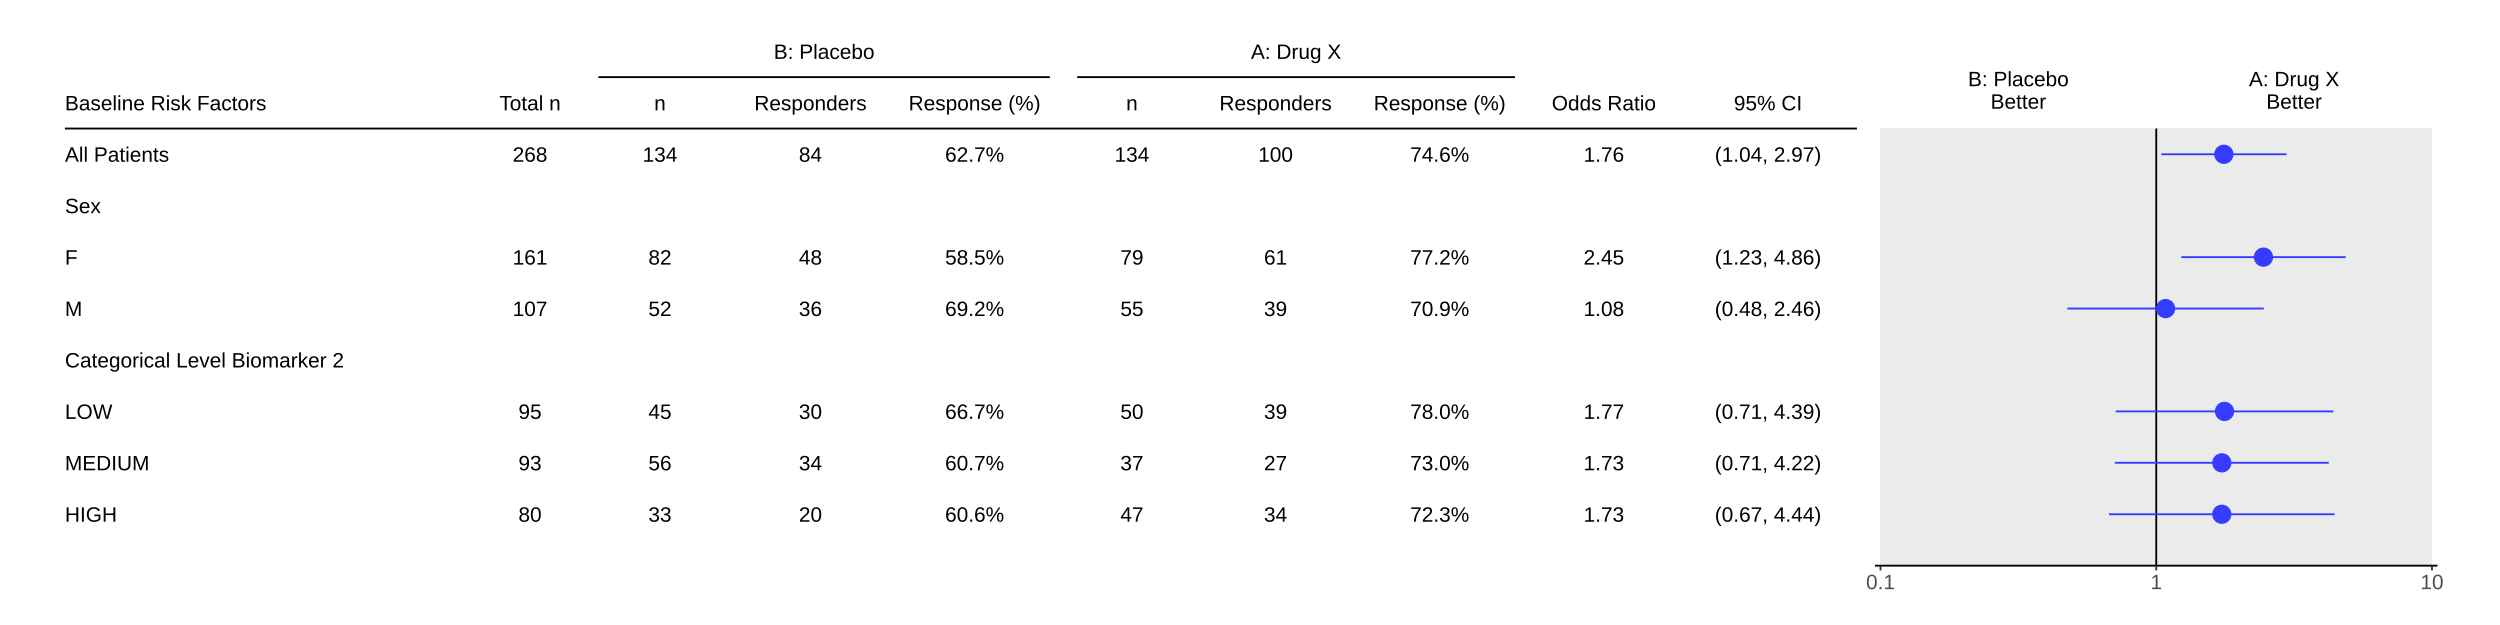
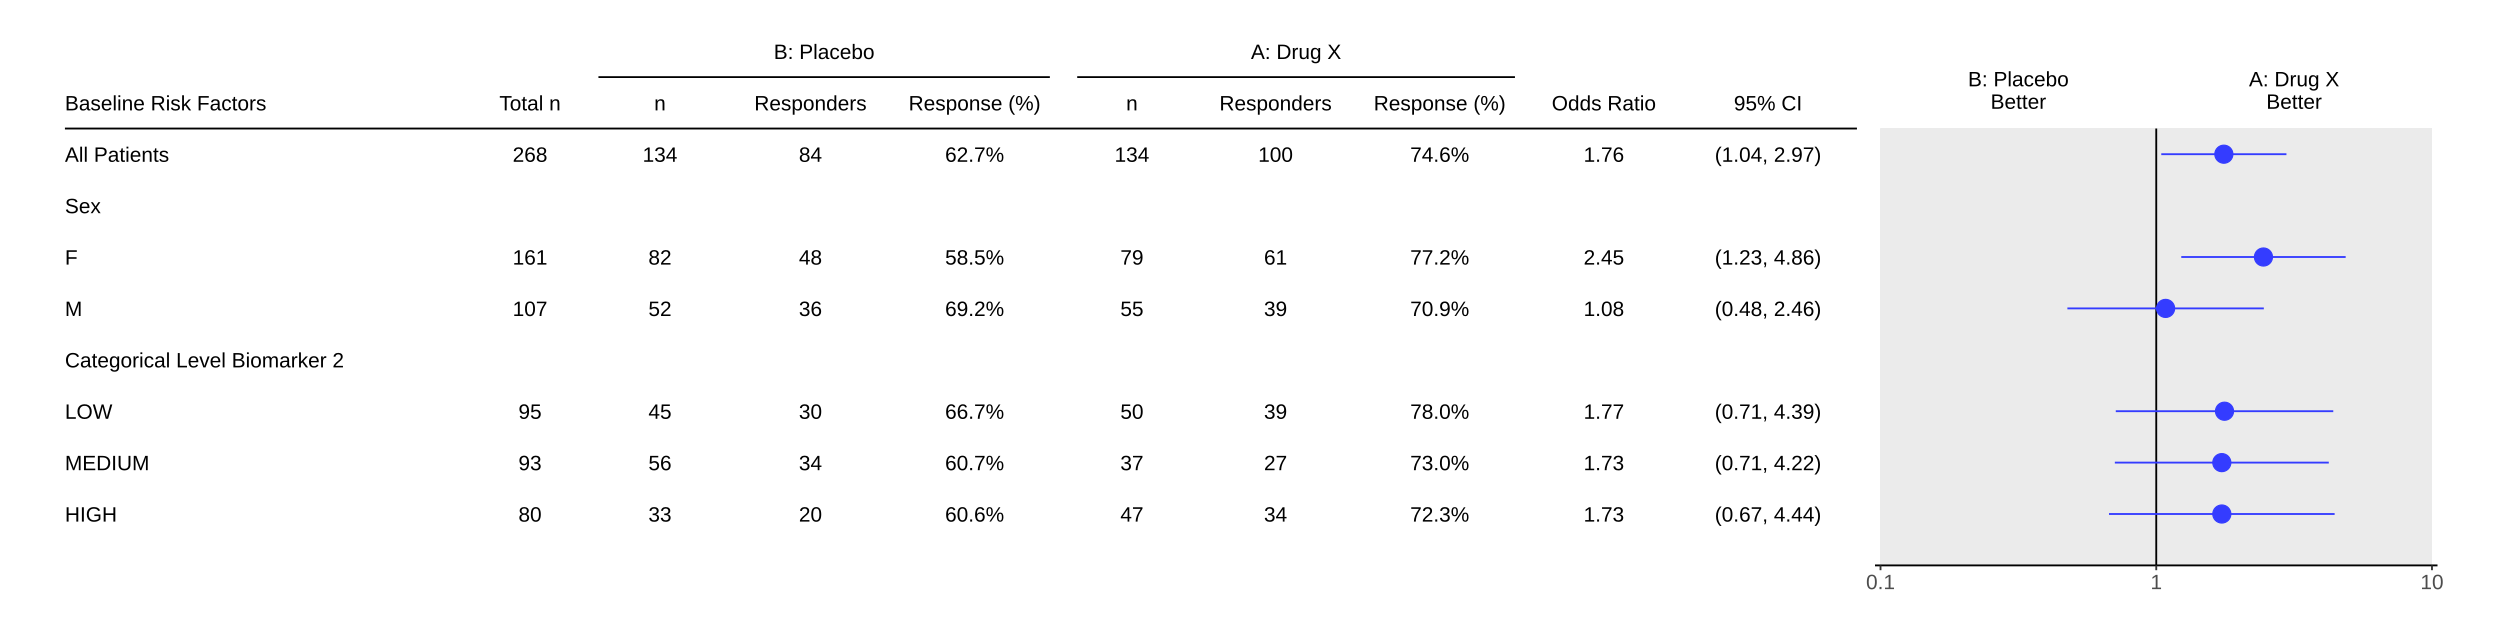
<svg xmlns="http://www.w3.org/2000/svg" class="svglite" width="1440.00pt" height="360.00pt" viewBox="0 0 1440.00 360.00">
  <defs>
    <style type="text/css">
    .svglite line, .svglite polyline, .svglite polygon, .svglite path, .svglite rect, .svglite circle {
      fill: none;
      stroke: #000000;
      stroke-linecap: round;
      stroke-linejoin: round;
      stroke-miterlimit: 10.00;
    }
    .svglite text {
      white-space: pre;
    }
  </style>
  </defs>
  <rect width="100%" height="100%" style="stroke: none; fill: none;" />
  <defs>
    <clipPath id="cpMC4wMHwxNDQwLjAwfDAuMDB8MzYwLjAw">
      <rect x="0.00" y="0.00" width="1440.00" height="360.00" />
    </clipPath>
  </defs>
  <g clip-path="url(#cpMC4wMHwxNDQwLjAwfDAuMDB8MzYwLjAw)">
</g>
  <defs>
-     <clipPath id="cpMjcuMDB8MTA4MC4wMHwwLjAwfDMyNS44Mw==">
-       <rect x="27.00" y="0" width="1053.00" height="325.83" />
+     <clipPath id="cpMjcuMDB8MTA4MC4wMHwwLjAwfDMyNS42OA==">
+       <rect x="27.00" y="0.00" width="1053.00" height="325.68" />
    </clipPath>
  </defs>
-   <g clip-path="url(#cpMjcuMDB8MTA4MC4wMHwwLjAwfDMyNS44Mw==)">
-     <line x1="37.40" y1="74.05" x2="1069.60" y2="74.05" style="stroke-width: 1.07; stroke-linecap: butt;" />
-     <text x="474.71" y="33.92" text-anchor="middle" style="font-size: 12.00px; font-family: &quot;Arial&quot;;" textLength="58.05px" lengthAdjust="spacingAndGlyphs">B: Placebo</text>
-     <line x1="344.70" y1="44.43" x2="604.72" y2="44.43" style="stroke-width: 1.07; stroke-linecap: butt;" />
-     <text x="746.54" y="33.92" text-anchor="middle" style="font-size: 12.00px; font-family: &quot;Arial&quot;;" textLength="52.03px" lengthAdjust="spacingAndGlyphs">A: Drug X</text>
-     <line x1="620.47" y1="44.43" x2="872.61" y2="44.43" style="stroke-width: 1.07; stroke-linecap: butt;" />
-     <text x="37.40" y="63.54" style="font-size: 12.00px; font-family: &quot;Arial&quot;;" textLength="116.06px" lengthAdjust="spacingAndGlyphs">Baseline Risk Factors</text>
-     <text x="37.40" y="93.16" style="font-size: 12.00px; font-family: &quot;Arial&quot;;" textLength="60.03px" lengthAdjust="spacingAndGlyphs">All Patients</text>
-     <text x="37.40" y="122.78" style="font-size: 12.00px; font-family: &quot;Arial&quot;;" textLength="20.69px" lengthAdjust="spacingAndGlyphs">Sex</text>
-     <text x="37.40" y="152.40" style="font-size: 12.00px; font-family: &quot;Arial&quot;;" textLength="20.66px" lengthAdjust="spacingAndGlyphs">    F</text>
-     <text x="37.40" y="182.02" style="font-size: 12.00px; font-family: &quot;Arial&quot;;" textLength="23.34px" lengthAdjust="spacingAndGlyphs">    M</text>
-     <text x="37.40" y="211.65" style="font-size: 12.00px; font-family: &quot;Arial&quot;;" textLength="160.76px" lengthAdjust="spacingAndGlyphs">Categorical Level Biomarker 2</text>
-     <text x="37.40" y="241.27" style="font-size: 12.00px; font-family: &quot;Arial&quot;;" textLength="40.67px" lengthAdjust="spacingAndGlyphs">    LOW</text>
-     <text x="37.40" y="270.89" style="font-size: 12.00px; font-family: &quot;Arial&quot;;" textLength="62.01px" lengthAdjust="spacingAndGlyphs">    MEDIUM</text>
-     <text x="37.40" y="300.51" style="font-size: 12.00px; font-family: &quot;Arial&quot;;" textLength="43.34px" lengthAdjust="spacingAndGlyphs">    HIGH</text>
-     <text x="305.30" y="63.54" text-anchor="middle" style="font-size: 12.00px; font-family: &quot;Arial&quot;;" textLength="35.35px" lengthAdjust="spacingAndGlyphs">Total n</text>
-     <text x="305.30" y="93.16" text-anchor="middle" style="font-size: 12.00px; font-family: &quot;Arial&quot;;" textLength="20.02px" lengthAdjust="spacingAndGlyphs">268</text>
-     <text x="305.30" y="152.40" text-anchor="middle" style="font-size: 12.00px; font-family: &quot;Arial&quot;;" textLength="20.02px" lengthAdjust="spacingAndGlyphs">161</text>
-     <text x="305.30" y="182.02" text-anchor="middle" style="font-size: 12.00px; font-family: &quot;Arial&quot;;" textLength="20.02px" lengthAdjust="spacingAndGlyphs">107</text>
-     <text x="305.30" y="241.27" text-anchor="middle" style="font-size: 12.00px; font-family: &quot;Arial&quot;;" textLength="13.35px" lengthAdjust="spacingAndGlyphs">95</text>
-     <text x="305.30" y="270.89" text-anchor="middle" style="font-size: 12.00px; font-family: &quot;Arial&quot;;" textLength="13.35px" lengthAdjust="spacingAndGlyphs">93</text>
-     <text x="305.30" y="300.51" text-anchor="middle" style="font-size: 12.00px; font-family: &quot;Arial&quot;;" textLength="13.35px" lengthAdjust="spacingAndGlyphs">80</text>
-     <text x="380.15" y="63.54" text-anchor="middle" style="font-size: 12.00px; font-family: &quot;Arial&quot;;" textLength="6.67px" lengthAdjust="spacingAndGlyphs">n</text>
-     <text x="380.15" y="93.16" text-anchor="middle" style="font-size: 12.00px; font-family: &quot;Arial&quot;;" textLength="20.02px" lengthAdjust="spacingAndGlyphs">134</text>
-     <text x="380.15" y="152.40" text-anchor="middle" style="font-size: 12.00px; font-family: &quot;Arial&quot;;" textLength="13.35px" lengthAdjust="spacingAndGlyphs">82</text>
-     <text x="380.15" y="182.02" text-anchor="middle" style="font-size: 12.00px; font-family: &quot;Arial&quot;;" textLength="13.35px" lengthAdjust="spacingAndGlyphs">52</text>
-     <text x="380.15" y="241.27" text-anchor="middle" style="font-size: 12.00px; font-family: &quot;Arial&quot;;" textLength="13.35px" lengthAdjust="spacingAndGlyphs">45</text>
-     <text x="380.15" y="270.89" text-anchor="middle" style="font-size: 12.00px; font-family: &quot;Arial&quot;;" textLength="13.35px" lengthAdjust="spacingAndGlyphs">56</text>
-     <text x="380.15" y="300.51" text-anchor="middle" style="font-size: 12.00px; font-family: &quot;Arial&quot;;" textLength="13.35px" lengthAdjust="spacingAndGlyphs">33</text>
-     <text x="466.83" y="63.54" text-anchor="middle" style="font-size: 12.00px; font-family: &quot;Arial&quot;;" textLength="64.72px" lengthAdjust="spacingAndGlyphs">Responders</text>
-     <text x="466.83" y="93.16" text-anchor="middle" style="font-size: 12.00px; font-family: &quot;Arial&quot;;" textLength="13.35px" lengthAdjust="spacingAndGlyphs">84</text>
-     <text x="466.83" y="152.40" text-anchor="middle" style="font-size: 12.00px; font-family: &quot;Arial&quot;;" textLength="13.35px" lengthAdjust="spacingAndGlyphs">48</text>
-     <text x="466.83" y="182.02" text-anchor="middle" style="font-size: 12.00px; font-family: &quot;Arial&quot;;" textLength="13.35px" lengthAdjust="spacingAndGlyphs">36</text>
-     <text x="466.83" y="241.27" text-anchor="middle" style="font-size: 12.00px; font-family: &quot;Arial&quot;;" textLength="13.35px" lengthAdjust="spacingAndGlyphs">30</text>
-     <text x="466.83" y="270.89" text-anchor="middle" style="font-size: 12.00px; font-family: &quot;Arial&quot;;" textLength="13.35px" lengthAdjust="spacingAndGlyphs">34</text>
-     <text x="466.83" y="300.51" text-anchor="middle" style="font-size: 12.00px; font-family: &quot;Arial&quot;;" textLength="13.35px" lengthAdjust="spacingAndGlyphs">20</text>
-     <text x="561.38" y="63.54" text-anchor="middle" style="font-size: 12.00px; font-family: &quot;Arial&quot;;" textLength="76.05px" lengthAdjust="spacingAndGlyphs">Response (%)</text>
-     <text x="561.38" y="93.16" text-anchor="middle" style="font-size: 12.00px; font-family: &quot;Arial&quot;;" textLength="34.03px" lengthAdjust="spacingAndGlyphs">62.7%</text>
-     <text x="561.38" y="152.40" text-anchor="middle" style="font-size: 12.00px; font-family: &quot;Arial&quot;;" textLength="34.03px" lengthAdjust="spacingAndGlyphs">58.5%</text>
-     <text x="561.38" y="182.02" text-anchor="middle" style="font-size: 12.00px; font-family: &quot;Arial&quot;;" textLength="34.03px" lengthAdjust="spacingAndGlyphs">69.2%</text>
-     <text x="561.38" y="241.27" text-anchor="middle" style="font-size: 12.00px; font-family: &quot;Arial&quot;;" textLength="34.03px" lengthAdjust="spacingAndGlyphs">66.7%</text>
-     <text x="561.38" y="270.89" text-anchor="middle" style="font-size: 12.00px; font-family: &quot;Arial&quot;;" textLength="34.03px" lengthAdjust="spacingAndGlyphs">60.7%</text>
-     <text x="561.38" y="300.51" text-anchor="middle" style="font-size: 12.00px; font-family: &quot;Arial&quot;;" textLength="34.03px" lengthAdjust="spacingAndGlyphs">60.6%</text>
-     <text x="651.99" y="63.54" text-anchor="middle" style="font-size: 12.00px; font-family: &quot;Arial&quot;;" textLength="6.67px" lengthAdjust="spacingAndGlyphs">n</text>
-     <text x="651.99" y="93.16" text-anchor="middle" style="font-size: 12.00px; font-family: &quot;Arial&quot;;" textLength="20.02px" lengthAdjust="spacingAndGlyphs">134</text>
-     <text x="651.99" y="152.40" text-anchor="middle" style="font-size: 12.00px; font-family: &quot;Arial&quot;;" textLength="13.35px" lengthAdjust="spacingAndGlyphs">79</text>
-     <text x="651.99" y="182.02" text-anchor="middle" style="font-size: 12.00px; font-family: &quot;Arial&quot;;" textLength="13.35px" lengthAdjust="spacingAndGlyphs">55</text>
-     <text x="651.99" y="241.27" text-anchor="middle" style="font-size: 12.00px; font-family: &quot;Arial&quot;;" textLength="13.35px" lengthAdjust="spacingAndGlyphs">50</text>
-     <text x="651.99" y="270.89" text-anchor="middle" style="font-size: 12.00px; font-family: &quot;Arial&quot;;" textLength="13.35px" lengthAdjust="spacingAndGlyphs">37</text>
-     <text x="651.99" y="300.51" text-anchor="middle" style="font-size: 12.00px; font-family: &quot;Arial&quot;;" textLength="13.35px" lengthAdjust="spacingAndGlyphs">47</text>
-     <text x="734.73" y="63.54" text-anchor="middle" style="font-size: 12.00px; font-family: &quot;Arial&quot;;" textLength="64.72px" lengthAdjust="spacingAndGlyphs">Responders</text>
-     <text x="734.73" y="93.16" text-anchor="middle" style="font-size: 12.00px; font-family: &quot;Arial&quot;;" textLength="20.02px" lengthAdjust="spacingAndGlyphs">100</text>
-     <text x="734.73" y="152.40" text-anchor="middle" style="font-size: 12.00px; font-family: &quot;Arial&quot;;" textLength="13.35px" lengthAdjust="spacingAndGlyphs">61</text>
-     <text x="734.73" y="182.02" text-anchor="middle" style="font-size: 12.00px; font-family: &quot;Arial&quot;;" textLength="13.35px" lengthAdjust="spacingAndGlyphs">39</text>
-     <text x="734.73" y="241.27" text-anchor="middle" style="font-size: 12.00px; font-family: &quot;Arial&quot;;" textLength="13.35px" lengthAdjust="spacingAndGlyphs">39</text>
-     <text x="734.73" y="270.89" text-anchor="middle" style="font-size: 12.00px; font-family: &quot;Arial&quot;;" textLength="13.35px" lengthAdjust="spacingAndGlyphs">27</text>
-     <text x="734.73" y="300.51" text-anchor="middle" style="font-size: 12.00px; font-family: &quot;Arial&quot;;" textLength="13.35px" lengthAdjust="spacingAndGlyphs">34</text>
-     <text x="829.28" y="63.54" text-anchor="middle" style="font-size: 12.00px; font-family: &quot;Arial&quot;;" textLength="76.05px" lengthAdjust="spacingAndGlyphs">Response (%)</text>
-     <text x="829.28" y="93.16" text-anchor="middle" style="font-size: 12.00px; font-family: &quot;Arial&quot;;" textLength="34.03px" lengthAdjust="spacingAndGlyphs">74.6%</text>
-     <text x="829.28" y="152.40" text-anchor="middle" style="font-size: 12.00px; font-family: &quot;Arial&quot;;" textLength="34.03px" lengthAdjust="spacingAndGlyphs">77.2%</text>
-     <text x="829.28" y="182.02" text-anchor="middle" style="font-size: 12.00px; font-family: &quot;Arial&quot;;" textLength="34.03px" lengthAdjust="spacingAndGlyphs">70.9%</text>
-     <text x="829.28" y="241.27" text-anchor="middle" style="font-size: 12.00px; font-family: &quot;Arial&quot;;" textLength="34.03px" lengthAdjust="spacingAndGlyphs">78.0%</text>
-     <text x="829.28" y="270.89" text-anchor="middle" style="font-size: 12.00px; font-family: &quot;Arial&quot;;" textLength="34.03px" lengthAdjust="spacingAndGlyphs">73.0%</text>
-     <text x="829.28" y="300.51" text-anchor="middle" style="font-size: 12.00px; font-family: &quot;Arial&quot;;" textLength="34.03px" lengthAdjust="spacingAndGlyphs">72.3%</text>
-     <text x="923.83" y="63.54" text-anchor="middle" style="font-size: 12.00px; font-family: &quot;Arial&quot;;" textLength="60.04px" lengthAdjust="spacingAndGlyphs">Odds Ratio</text>
-     <text x="923.83" y="93.16" text-anchor="middle" style="font-size: 12.00px; font-family: &quot;Arial&quot;;" textLength="23.36px" lengthAdjust="spacingAndGlyphs">1.76</text>
-     <text x="923.83" y="152.40" text-anchor="middle" style="font-size: 12.00px; font-family: &quot;Arial&quot;;" textLength="23.36px" lengthAdjust="spacingAndGlyphs">2.45</text>
-     <text x="923.83" y="182.02" text-anchor="middle" style="font-size: 12.00px; font-family: &quot;Arial&quot;;" textLength="23.36px" lengthAdjust="spacingAndGlyphs">1.08</text>
-     <text x="923.83" y="241.27" text-anchor="middle" style="font-size: 12.00px; font-family: &quot;Arial&quot;;" textLength="23.36px" lengthAdjust="spacingAndGlyphs">1.77</text>
-     <text x="923.83" y="270.89" text-anchor="middle" style="font-size: 12.00px; font-family: &quot;Arial&quot;;" textLength="23.36px" lengthAdjust="spacingAndGlyphs">1.73</text>
-     <text x="923.83" y="300.51" text-anchor="middle" style="font-size: 12.00px; font-family: &quot;Arial&quot;;" textLength="23.36px" lengthAdjust="spacingAndGlyphs">1.73</text>
-     <text x="1018.38" y="63.54" text-anchor="middle" style="font-size: 12.00px; font-family: &quot;Arial&quot;;" textLength="39.36px" lengthAdjust="spacingAndGlyphs">95% CI</text>
-     <text x="1018.38" y="93.16" text-anchor="middle" style="font-size: 12.00px; font-family: &quot;Arial&quot;;" textLength="61.37px" lengthAdjust="spacingAndGlyphs">(1.04, 2.97)</text>
-     <text x="1018.38" y="152.40" text-anchor="middle" style="font-size: 12.00px; font-family: &quot;Arial&quot;;" textLength="61.37px" lengthAdjust="spacingAndGlyphs">(1.23, 4.86)</text>
-     <text x="1018.38" y="182.02" text-anchor="middle" style="font-size: 12.00px; font-family: &quot;Arial&quot;;" textLength="61.37px" lengthAdjust="spacingAndGlyphs">(0.48, 2.46)</text>
-     <text x="1018.38" y="241.27" text-anchor="middle" style="font-size: 12.00px; font-family: &quot;Arial&quot;;" textLength="61.37px" lengthAdjust="spacingAndGlyphs">(0.71, 4.39)</text>
-     <text x="1018.38" y="270.89" text-anchor="middle" style="font-size: 12.00px; font-family: &quot;Arial&quot;;" textLength="61.37px" lengthAdjust="spacingAndGlyphs">(0.71, 4.22)</text>
-     <text x="1018.38" y="300.51" text-anchor="middle" style="font-size: 12.00px; font-family: &quot;Arial&quot;;" textLength="61.37px" lengthAdjust="spacingAndGlyphs">(0.67, 4.44)</text>
+   <g clip-path="url(#cpMjcuMDB8MTA4MC4wMHwwLjAwfDMyNS42OA==)">
+     <line x1="37.40" y1="74.02" x2="1069.60" y2="74.02" style="stroke-width: 1.07; stroke-linecap: butt;" />
+     <text x="474.71" y="33.98" text-anchor="middle" style="font-size: 12.00px; font-family: &quot;Liberation Sans&quot;;" textLength="62.98px" lengthAdjust="spacingAndGlyphs">B: Placebo</text>
+     <line x1="344.70" y1="44.41" x2="604.72" y2="44.41" style="stroke-width: 1.07; stroke-linecap: butt;" />
+     <text x="746.54" y="33.98" text-anchor="middle" style="font-size: 12.00px; font-family: &quot;Liberation Sans&quot;;" textLength="57.30px" lengthAdjust="spacingAndGlyphs">A: Drug X</text>
+     <line x1="620.47" y1="44.41" x2="872.61" y2="44.41" style="stroke-width: 1.07; stroke-linecap: butt;" />
+     <text x="37.40" y="63.59" style="font-size: 12.00px; font-family: &quot;Liberation Sans&quot;;" textLength="126.42px" lengthAdjust="spacingAndGlyphs">Baseline Risk Factors</text>
+     <text x="37.40" y="93.20" style="font-size: 12.00px; font-family: &quot;Liberation Sans&quot;;" textLength="66.75px" lengthAdjust="spacingAndGlyphs">All Patients</text>
+     <text x="37.40" y="122.80" style="font-size: 12.00px; font-family: &quot;Liberation Sans&quot;;" textLength="21.90px" lengthAdjust="spacingAndGlyphs">Sex</text>
+     <text x="37.40" y="152.41" style="font-size: 12.00px; font-family: &quot;Liberation Sans&quot;;" textLength="22.17px" lengthAdjust="spacingAndGlyphs">    F</text>
+     <text x="37.40" y="182.02" style="font-size: 12.00px; font-family: &quot;Liberation Sans&quot;;" textLength="25.62px" lengthAdjust="spacingAndGlyphs">    M</text>
+     <text x="37.40" y="211.63" style="font-size: 12.00px; font-family: &quot;Liberation Sans&quot;;" textLength="180.88px" lengthAdjust="spacingAndGlyphs">Categorical Level Biomarker 2</text>
+     <text x="37.40" y="241.23" style="font-size: 12.00px; font-family: &quot;Liberation Sans&quot;;" textLength="42.84px" lengthAdjust="spacingAndGlyphs">    LOW</text>
+     <text x="37.40" y="270.84" style="font-size: 12.00px; font-family: &quot;Liberation Sans&quot;;" textLength="65.12px" lengthAdjust="spacingAndGlyphs">    MEDIUM</text>
+     <text x="37.40" y="300.45" style="font-size: 12.00px; font-family: &quot;Liberation Sans&quot;;" textLength="46.17px" lengthAdjust="spacingAndGlyphs">    HIGH</text>
+     <text x="305.30" y="63.59" text-anchor="middle" style="font-size: 12.00px; font-family: &quot;Liberation Sans&quot;;" textLength="39.46px" lengthAdjust="spacingAndGlyphs">Total n</text>
+     <text x="305.30" y="93.20" text-anchor="middle" style="font-size: 12.00px; font-family: &quot;Liberation Sans&quot;;" textLength="22.92px" lengthAdjust="spacingAndGlyphs">268</text>
+     <text x="305.30" y="152.41" text-anchor="middle" style="font-size: 12.00px; font-family: &quot;Liberation Sans&quot;;" textLength="22.92px" lengthAdjust="spacingAndGlyphs">161</text>
+     <text x="305.30" y="182.02" text-anchor="middle" style="font-size: 12.00px; font-family: &quot;Liberation Sans&quot;;" textLength="22.92px" lengthAdjust="spacingAndGlyphs">107</text>
+     <text x="305.30" y="241.23" text-anchor="middle" style="font-size: 12.00px; font-family: &quot;Liberation Sans&quot;;" textLength="15.28px" lengthAdjust="spacingAndGlyphs">95</text>
+     <text x="305.30" y="270.84" text-anchor="middle" style="font-size: 12.00px; font-family: &quot;Liberation Sans&quot;;" textLength="15.28px" lengthAdjust="spacingAndGlyphs">93</text>
+     <text x="305.30" y="300.45" text-anchor="middle" style="font-size: 12.00px; font-family: &quot;Liberation Sans&quot;;" textLength="15.28px" lengthAdjust="spacingAndGlyphs">80</text>
+     <text x="380.15" y="63.59" text-anchor="middle" style="font-size: 12.00px; font-family: &quot;Liberation Sans&quot;;" textLength="7.61px" lengthAdjust="spacingAndGlyphs">n</text>
+     <text x="380.15" y="93.20" text-anchor="middle" style="font-size: 12.00px; font-family: &quot;Liberation Sans&quot;;" textLength="22.92px" lengthAdjust="spacingAndGlyphs">134</text>
+     <text x="380.15" y="152.41" text-anchor="middle" style="font-size: 12.00px; font-family: &quot;Liberation Sans&quot;;" textLength="15.28px" lengthAdjust="spacingAndGlyphs">82</text>
+     <text x="380.15" y="182.02" text-anchor="middle" style="font-size: 12.00px; font-family: &quot;Liberation Sans&quot;;" textLength="15.28px" lengthAdjust="spacingAndGlyphs">52</text>
+     <text x="380.15" y="241.23" text-anchor="middle" style="font-size: 12.00px; font-family: &quot;Liberation Sans&quot;;" textLength="15.28px" lengthAdjust="spacingAndGlyphs">45</text>
+     <text x="380.15" y="270.84" text-anchor="middle" style="font-size: 12.00px; font-family: &quot;Liberation Sans&quot;;" textLength="15.28px" lengthAdjust="spacingAndGlyphs">56</text>
+     <text x="380.15" y="300.45" text-anchor="middle" style="font-size: 12.00px; font-family: &quot;Liberation Sans&quot;;" textLength="15.28px" lengthAdjust="spacingAndGlyphs">33</text>
+     <text x="466.83" y="63.59" text-anchor="middle" style="font-size: 12.00px; font-family: &quot;Liberation Sans&quot;;" textLength="70.21px" lengthAdjust="spacingAndGlyphs">Responders</text>
+     <text x="466.83" y="93.20" text-anchor="middle" style="font-size: 12.00px; font-family: &quot;Liberation Sans&quot;;" textLength="15.28px" lengthAdjust="spacingAndGlyphs">84</text>
+     <text x="466.83" y="152.41" text-anchor="middle" style="font-size: 12.00px; font-family: &quot;Liberation Sans&quot;;" textLength="15.28px" lengthAdjust="spacingAndGlyphs">48</text>
+     <text x="466.83" y="182.02" text-anchor="middle" style="font-size: 12.00px; font-family: &quot;Liberation Sans&quot;;" textLength="15.28px" lengthAdjust="spacingAndGlyphs">36</text>
+     <text x="466.83" y="241.23" text-anchor="middle" style="font-size: 12.00px; font-family: &quot;Liberation Sans&quot;;" textLength="15.28px" lengthAdjust="spacingAndGlyphs">30</text>
+     <text x="466.83" y="270.84" text-anchor="middle" style="font-size: 12.00px; font-family: &quot;Liberation Sans&quot;;" textLength="15.28px" lengthAdjust="spacingAndGlyphs">34</text>
+     <text x="466.83" y="300.45" text-anchor="middle" style="font-size: 12.00px; font-family: &quot;Liberation Sans&quot;;" textLength="15.28px" lengthAdjust="spacingAndGlyphs">20</text>
+     <text x="561.38" y="63.59" text-anchor="middle" style="font-size: 12.00px; font-family: &quot;Liberation Sans&quot;;" textLength="82.24px" lengthAdjust="spacingAndGlyphs">Response (%)</text>
+     <text x="561.38" y="93.20" text-anchor="middle" style="font-size: 12.00px; font-family: &quot;Liberation Sans&quot;;" textLength="38.14px" lengthAdjust="spacingAndGlyphs">62.7%</text>
+     <text x="561.38" y="152.41" text-anchor="middle" style="font-size: 12.00px; font-family: &quot;Liberation Sans&quot;;" textLength="38.14px" lengthAdjust="spacingAndGlyphs">58.5%</text>
+     <text x="561.38" y="182.02" text-anchor="middle" style="font-size: 12.00px; font-family: &quot;Liberation Sans&quot;;" textLength="38.14px" lengthAdjust="spacingAndGlyphs">69.2%</text>
+     <text x="561.38" y="241.23" text-anchor="middle" style="font-size: 12.00px; font-family: &quot;Liberation Sans&quot;;" textLength="38.14px" lengthAdjust="spacingAndGlyphs">66.7%</text>
+     <text x="561.38" y="270.84" text-anchor="middle" style="font-size: 12.00px; font-family: &quot;Liberation Sans&quot;;" textLength="38.14px" lengthAdjust="spacingAndGlyphs">60.7%</text>
+     <text x="561.38" y="300.45" text-anchor="middle" style="font-size: 12.00px; font-family: &quot;Liberation Sans&quot;;" textLength="38.14px" lengthAdjust="spacingAndGlyphs">60.6%</text>
+     <text x="651.99" y="63.59" text-anchor="middle" style="font-size: 12.00px; font-family: &quot;Liberation Sans&quot;;" textLength="7.61px" lengthAdjust="spacingAndGlyphs">n</text>
+     <text x="651.99" y="93.20" text-anchor="middle" style="font-size: 12.00px; font-family: &quot;Liberation Sans&quot;;" textLength="22.92px" lengthAdjust="spacingAndGlyphs">134</text>
+     <text x="651.99" y="152.41" text-anchor="middle" style="font-size: 12.00px; font-family: &quot;Liberation Sans&quot;;" textLength="15.28px" lengthAdjust="spacingAndGlyphs">79</text>
+     <text x="651.99" y="182.02" text-anchor="middle" style="font-size: 12.00px; font-family: &quot;Liberation Sans&quot;;" textLength="15.28px" lengthAdjust="spacingAndGlyphs">55</text>
+     <text x="651.99" y="241.23" text-anchor="middle" style="font-size: 12.00px; font-family: &quot;Liberation Sans&quot;;" textLength="15.28px" lengthAdjust="spacingAndGlyphs">50</text>
+     <text x="651.99" y="270.84" text-anchor="middle" style="font-size: 12.00px; font-family: &quot;Liberation Sans&quot;;" textLength="15.28px" lengthAdjust="spacingAndGlyphs">37</text>
+     <text x="651.99" y="300.45" text-anchor="middle" style="font-size: 12.00px; font-family: &quot;Liberation Sans&quot;;" textLength="15.28px" lengthAdjust="spacingAndGlyphs">47</text>
+     <text x="734.73" y="63.59" text-anchor="middle" style="font-size: 12.00px; font-family: &quot;Liberation Sans&quot;;" textLength="70.21px" lengthAdjust="spacingAndGlyphs">Responders</text>
+     <text x="734.73" y="93.20" text-anchor="middle" style="font-size: 12.00px; font-family: &quot;Liberation Sans&quot;;" textLength="22.92px" lengthAdjust="spacingAndGlyphs">100</text>
+     <text x="734.73" y="152.41" text-anchor="middle" style="font-size: 12.00px; font-family: &quot;Liberation Sans&quot;;" textLength="15.28px" lengthAdjust="spacingAndGlyphs">61</text>
+     <text x="734.73" y="182.02" text-anchor="middle" style="font-size: 12.00px; font-family: &quot;Liberation Sans&quot;;" textLength="15.28px" lengthAdjust="spacingAndGlyphs">39</text>
+     <text x="734.73" y="241.23" text-anchor="middle" style="font-size: 12.00px; font-family: &quot;Liberation Sans&quot;;" textLength="15.28px" lengthAdjust="spacingAndGlyphs">39</text>
+     <text x="734.73" y="270.84" text-anchor="middle" style="font-size: 12.00px; font-family: &quot;Liberation Sans&quot;;" textLength="15.28px" lengthAdjust="spacingAndGlyphs">27</text>
+     <text x="734.73" y="300.45" text-anchor="middle" style="font-size: 12.00px; font-family: &quot;Liberation Sans&quot;;" textLength="15.28px" lengthAdjust="spacingAndGlyphs">34</text>
+     <text x="829.28" y="63.59" text-anchor="middle" style="font-size: 12.00px; font-family: &quot;Liberation Sans&quot;;" textLength="82.24px" lengthAdjust="spacingAndGlyphs">Response (%)</text>
+     <text x="829.28" y="93.20" text-anchor="middle" style="font-size: 12.00px; font-family: &quot;Liberation Sans&quot;;" textLength="38.14px" lengthAdjust="spacingAndGlyphs">74.6%</text>
+     <text x="829.28" y="152.41" text-anchor="middle" style="font-size: 12.00px; font-family: &quot;Liberation Sans&quot;;" textLength="38.14px" lengthAdjust="spacingAndGlyphs">77.2%</text>
+     <text x="829.28" y="182.02" text-anchor="middle" style="font-size: 12.00px; font-family: &quot;Liberation Sans&quot;;" textLength="38.14px" lengthAdjust="spacingAndGlyphs">70.9%</text>
+     <text x="829.28" y="241.23" text-anchor="middle" style="font-size: 12.00px; font-family: &quot;Liberation Sans&quot;;" textLength="38.14px" lengthAdjust="spacingAndGlyphs">78.0%</text>
+     <text x="829.28" y="270.84" text-anchor="middle" style="font-size: 12.00px; font-family: &quot;Liberation Sans&quot;;" textLength="38.14px" lengthAdjust="spacingAndGlyphs">73.0%</text>
+     <text x="829.28" y="300.45" text-anchor="middle" style="font-size: 12.00px; font-family: &quot;Liberation Sans&quot;;" textLength="38.14px" lengthAdjust="spacingAndGlyphs">72.3%</text>
+     <text x="923.83" y="63.59" text-anchor="middle" style="font-size: 12.00px; font-family: &quot;Liberation Sans&quot;;" textLength="65.57px" lengthAdjust="spacingAndGlyphs">Odds Ratio</text>
+     <text x="923.83" y="93.20" text-anchor="middle" style="font-size: 12.00px; font-family: &quot;Liberation Sans&quot;;" textLength="26.73px" lengthAdjust="spacingAndGlyphs">1.76</text>
+     <text x="923.83" y="152.41" text-anchor="middle" style="font-size: 12.00px; font-family: &quot;Liberation Sans&quot;;" textLength="26.73px" lengthAdjust="spacingAndGlyphs">2.45</text>
+     <text x="923.83" y="182.02" text-anchor="middle" style="font-size: 12.00px; font-family: &quot;Liberation Sans&quot;;" textLength="26.73px" lengthAdjust="spacingAndGlyphs">1.08</text>
+     <text x="923.83" y="241.23" text-anchor="middle" style="font-size: 12.00px; font-family: &quot;Liberation Sans&quot;;" textLength="26.73px" lengthAdjust="spacingAndGlyphs">1.77</text>
+     <text x="923.83" y="270.84" text-anchor="middle" style="font-size: 12.00px; font-family: &quot;Liberation Sans&quot;;" textLength="26.73px" lengthAdjust="spacingAndGlyphs">1.73</text>
+     <text x="923.83" y="300.45" text-anchor="middle" style="font-size: 12.00px; font-family: &quot;Liberation Sans&quot;;" textLength="26.73px" lengthAdjust="spacingAndGlyphs">1.73</text>
+     <text x="1018.38" y="63.59" text-anchor="middle" style="font-size: 12.00px; font-family: &quot;Liberation Sans&quot;;" textLength="42.42px" lengthAdjust="spacingAndGlyphs">95% CI</text>
+     <text x="1018.38" y="93.20" text-anchor="middle" style="font-size: 12.00px; font-family: &quot;Liberation Sans&quot;;" textLength="70.46px" lengthAdjust="spacingAndGlyphs">(1.04, 2.97)</text>
+     <text x="1018.38" y="152.41" text-anchor="middle" style="font-size: 12.00px; font-family: &quot;Liberation Sans&quot;;" textLength="70.46px" lengthAdjust="spacingAndGlyphs">(1.23, 4.86)</text>
+     <text x="1018.38" y="182.02" text-anchor="middle" style="font-size: 12.00px; font-family: &quot;Liberation Sans&quot;;" textLength="70.46px" lengthAdjust="spacingAndGlyphs">(0.48, 2.46)</text>
+     <text x="1018.38" y="241.23" text-anchor="middle" style="font-size: 12.00px; font-family: &quot;Liberation Sans&quot;;" textLength="70.46px" lengthAdjust="spacingAndGlyphs">(0.71, 4.39)</text>
+     <text x="1018.38" y="270.84" text-anchor="middle" style="font-size: 12.00px; font-family: &quot;Liberation Sans&quot;;" textLength="70.46px" lengthAdjust="spacingAndGlyphs">(0.71, 4.22)</text>
+     <text x="1018.38" y="300.45" text-anchor="middle" style="font-size: 12.00px; font-family: &quot;Liberation Sans&quot;;" textLength="70.46px" lengthAdjust="spacingAndGlyphs">(0.67, 4.44)</text>
  </g>
  <g clip-path="url(#cpMC4wMHwxNDQwLjAwfDAuMDB8MzYwLjAw)">
</g>
  <defs>
    <clipPath id="cpMTA4MC4wMHwxNDQwLjAwfDAuMDB8MzYwLjAw">
      <rect x="1080.00" y="0.00" width="360.00" height="360.00" />
    </clipPath>
  </defs>
  <g clip-path="url(#cpMTA4MC4wMHwxNDQwLjAwfDAuMDB8MzYwLjAw)">
    <rect x="1080.00" y="0.00" width="360.00" height="360.00" style="stroke-width: 1.07; stroke: none;" />
  </g>
  <g clip-path="url(#cpMC4wMHwxNDQwLjAwfDAuMDB8MzYwLjAw)">
-     <rect x="1080.00" y="0.00" width="324.00" height="325.83" style="stroke-width: 1.07; stroke: none;" />
-     <rect x="1083.18" y="74.05" width="317.65" height="251.78" style="stroke-width: 1.07; stroke: none; stroke-linecap: butt; stroke-linejoin: miter; fill: #EBEBEB;" />
-     <rect x="1083.18" y="74.05" width="317.65" height="251.78" style="stroke-width: 1.07; stroke: none; stroke-linecap: butt; stroke-linejoin: miter; fill: #EBEBEB;" />
-     <rect x="1083.18" y="74.05" width="317.65" height="251.78" style="stroke-width: 1.07; stroke: none; stroke-linecap: butt; stroke-linejoin: miter; fill: #EBEBEB;" />
-     <rect x="1083.18" y="74.05" width="317.65" height="251.78" style="stroke-width: 1.07; stroke: none; stroke-linecap: butt; stroke-linejoin: miter; fill: #EBEBEB;" />
-     <rect x="1083.18" y="74.05" width="317.65" height="251.78" style="stroke-width: 1.07; stroke: none; stroke-linecap: butt; stroke-linejoin: miter; fill: #EBEBEB;" />
-     <rect x="1083.18" y="74.05" width="317.65" height="251.78" style="stroke-width: 1.07; stroke: none; stroke-linecap: butt; stroke-linejoin: miter; fill: #EBEBEB;" />
-     <line x1="1242.00" y1="325.83" x2="1242.00" y2="74.05" style="stroke-width: 1.07; stroke-linecap: butt;" />
-     <text x="1162.59" y="49.66" text-anchor="middle" style="font-size: 12.00px; font-family: &quot;Arial&quot;;" textLength="58.05px" lengthAdjust="spacingAndGlyphs">B: Placebo</text>
-     <text x="1162.59" y="62.62" text-anchor="middle" style="font-size: 12.00px; font-family: &quot;Arial&quot;;" textLength="32.02px" lengthAdjust="spacingAndGlyphs">Better</text>
-     <text x="1321.41" y="49.66" text-anchor="middle" style="font-size: 12.00px; font-family: &quot;Arial&quot;;" textLength="52.03px" lengthAdjust="spacingAndGlyphs">A: Drug X</text>
-     <text x="1321.41" y="62.62" text-anchor="middle" style="font-size: 12.00px; font-family: &quot;Arial&quot;;" textLength="32.02px" lengthAdjust="spacingAndGlyphs">Better</text>
-     <circle cx="1280.94" cy="88.86" r="5.19" style="stroke-width: 0.71; stroke: #343CFF; fill: #343CFF;" />
-     <circle cx="1303.75" cy="148.11" r="5.19" style="stroke-width: 0.71; stroke: #343CFF; fill: #343CFF;" />
-     <circle cx="1247.39" cy="177.73" r="5.19" style="stroke-width: 0.71; stroke: #343CFF; fill: #343CFF;" />
-     <circle cx="1281.32" cy="236.97" r="5.19" style="stroke-width: 0.71; stroke: #343CFF; fill: #343CFF;" />
-     <circle cx="1279.77" cy="266.59" r="5.19" style="stroke-width: 0.71; stroke: #343CFF; fill: #343CFF;" />
-     <circle cx="1279.77" cy="296.21" r="5.19" style="stroke-width: 0.71; stroke: #343CFF; fill: #343CFF;" />
-     <line x1="1244.89" y1="88.86" x2="1316.99" y2="88.86" style="stroke-width: 1.07; stroke: #343CFF; stroke-linecap: butt;" />
-     <line x1="1256.41" y1="148.11" x2="1351.10" y2="148.11" style="stroke-width: 1.07; stroke: #343CFF; stroke-linecap: butt;" />
-     <line x1="1190.82" y1="177.73" x2="1303.96" y2="177.73" style="stroke-width: 1.07; stroke: #343CFF; stroke-linecap: butt;" />
-     <line x1="1218.69" y1="236.97" x2="1343.96" y2="236.97" style="stroke-width: 1.07; stroke: #343CFF; stroke-linecap: butt;" />
-     <line x1="1218.15" y1="266.59" x2="1341.39" y2="266.59" style="stroke-width: 1.07; stroke: #343CFF; stroke-linecap: butt;" />
-     <line x1="1214.79" y1="296.21" x2="1344.75" y2="296.21" style="stroke-width: 1.07; stroke: #343CFF; stroke-linecap: butt;" />
-     <polyline points="1080.00,325.83 1404.00,325.83 " style="stroke-width: 1.07; stroke-linecap: butt;" />
-     <polyline points="1083.18,328.57 1083.18,325.83 " style="stroke-width: 1.07; stroke: #333333; stroke-linecap: butt;" />
-     <polyline points="1242.00,328.57 1242.00,325.83 " style="stroke-width: 1.07; stroke: #333333; stroke-linecap: butt;" />
-     <polyline points="1400.82,328.57 1400.82,325.83 " style="stroke-width: 1.07; stroke: #333333; stroke-linecap: butt;" />
-     <text x="1083.18" y="339.36" text-anchor="middle" style="font-size: 12.00px;fill: #4D4D4D; font-family: &quot;Arial&quot;;" textLength="16.68px" lengthAdjust="spacingAndGlyphs">0.1</text>
-     <text x="1242.00" y="339.36" text-anchor="middle" style="font-size: 12.00px;fill: #4D4D4D; font-family: &quot;Arial&quot;;" textLength="6.67px" lengthAdjust="spacingAndGlyphs">1</text>
-     <text x="1400.82" y="339.36" text-anchor="middle" style="font-size: 12.00px;fill: #4D4D4D; font-family: &quot;Arial&quot;;" textLength="13.35px" lengthAdjust="spacingAndGlyphs">10</text>
+     <rect x="1080.00" y="0.00" width="324.00" height="325.68" style="stroke-width: 1.07; stroke: none;" />
+     <rect x="1083.18" y="74.02" width="317.65" height="251.66" style="stroke-width: 1.07; stroke: none; stroke-linecap: butt; stroke-linejoin: miter; fill: #EBEBEB;" />
+     <rect x="1083.18" y="74.02" width="317.65" height="251.66" style="stroke-width: 1.07; stroke: none; stroke-linecap: butt; stroke-linejoin: miter; fill: #EBEBEB;" />
+     <rect x="1083.18" y="74.02" width="317.65" height="251.66" style="stroke-width: 1.07; stroke: none; stroke-linecap: butt; stroke-linejoin: miter; fill: #EBEBEB;" />
+     <rect x="1083.18" y="74.02" width="317.65" height="251.66" style="stroke-width: 1.07; stroke: none; stroke-linecap: butt; stroke-linejoin: miter; fill: #EBEBEB;" />
+     <rect x="1083.18" y="74.02" width="317.65" height="251.66" style="stroke-width: 1.07; stroke: none; stroke-linecap: butt; stroke-linejoin: miter; fill: #EBEBEB;" />
+     <rect x="1083.18" y="74.02" width="317.65" height="251.66" style="stroke-width: 1.07; stroke: none; stroke-linecap: butt; stroke-linejoin: miter; fill: #EBEBEB;" />
+     <line x1="1242.00" y1="325.68" x2="1242.00" y2="74.02" style="stroke-width: 1.07; stroke-linecap: butt;" />
+     <text x="1162.59" y="49.71" text-anchor="middle" style="font-size: 12.00px; font-family: &quot;Liberation Sans&quot;;" textLength="62.98px" lengthAdjust="spacingAndGlyphs">B: Placebo</text>
+     <text x="1162.59" y="62.67" text-anchor="middle" style="font-size: 12.00px; font-family: &quot;Liberation Sans&quot;;" textLength="37.36px" lengthAdjust="spacingAndGlyphs">Better</text>
+     <text x="1321.41" y="49.71" text-anchor="middle" style="font-size: 12.00px; font-family: &quot;Liberation Sans&quot;;" textLength="57.30px" lengthAdjust="spacingAndGlyphs">A: Drug X</text>
+     <text x="1321.41" y="62.67" text-anchor="middle" style="font-size: 12.00px; font-family: &quot;Liberation Sans&quot;;" textLength="37.36px" lengthAdjust="spacingAndGlyphs">Better</text>
+     <circle cx="1280.94" cy="88.82" r="5.19" style="stroke-width: 0.71; stroke: #343CFF; fill: #343CFF;" />
+     <circle cx="1303.75" cy="148.04" r="5.19" style="stroke-width: 0.71; stroke: #343CFF; fill: #343CFF;" />
+     <circle cx="1247.39" cy="177.64" r="5.19" style="stroke-width: 0.71; stroke: #343CFF; fill: #343CFF;" />
+     <circle cx="1281.32" cy="236.86" r="5.19" style="stroke-width: 0.71; stroke: #343CFF; fill: #343CFF;" />
+     <circle cx="1279.77" cy="266.47" r="5.19" style="stroke-width: 0.71; stroke: #343CFF; fill: #343CFF;" />
+     <circle cx="1279.77" cy="296.07" r="5.19" style="stroke-width: 0.71; stroke: #343CFF; fill: #343CFF;" />
+     <line x1="1244.89" y1="88.82" x2="1316.99" y2="88.82" style="stroke-width: 1.07; stroke: #343CFF; stroke-linecap: butt;" />
+     <line x1="1256.41" y1="148.04" x2="1351.10" y2="148.04" style="stroke-width: 1.07; stroke: #343CFF; stroke-linecap: butt;" />
+     <line x1="1190.82" y1="177.64" x2="1303.96" y2="177.64" style="stroke-width: 1.07; stroke: #343CFF; stroke-linecap: butt;" />
+     <line x1="1218.69" y1="236.86" x2="1343.96" y2="236.86" style="stroke-width: 1.07; stroke: #343CFF; stroke-linecap: butt;" />
+     <line x1="1218.15" y1="266.47" x2="1341.39" y2="266.47" style="stroke-width: 1.07; stroke: #343CFF; stroke-linecap: butt;" />
+     <line x1="1214.79" y1="296.07" x2="1344.75" y2="296.07" style="stroke-width: 1.07; stroke: #343CFF; stroke-linecap: butt;" />
+     <polyline points="1080.00,325.68 1404.00,325.68 " style="stroke-width: 1.07; stroke-linecap: butt;" />
+     <polyline points="1083.18,328.42 1083.18,325.68 " style="stroke-width: 1.07; stroke: #333333; stroke-linecap: butt;" />
+     <polyline points="1242.00,328.42 1242.00,325.68 " style="stroke-width: 1.07; stroke: #333333; stroke-linecap: butt;" />
+     <polyline points="1400.82,328.42 1400.82,325.68 " style="stroke-width: 1.07; stroke: #333333; stroke-linecap: butt;" />
+     <text x="1083.18" y="339.36" text-anchor="middle" style="font-size: 12.00px;fill: #4D4D4D; font-family: &quot;Liberation Sans&quot;;" textLength="19.09px" lengthAdjust="spacingAndGlyphs">0.1</text>
+     <text x="1242.00" y="339.36" text-anchor="middle" style="font-size: 12.00px;fill: #4D4D4D; font-family: &quot;Liberation Sans&quot;;" textLength="7.64px" lengthAdjust="spacingAndGlyphs">1</text>
+     <text x="1400.82" y="339.36" text-anchor="middle" style="font-size: 12.00px;fill: #4D4D4D; font-family: &quot;Liberation Sans&quot;;" textLength="15.28px" lengthAdjust="spacingAndGlyphs">10</text>
  </g>
</svg>
